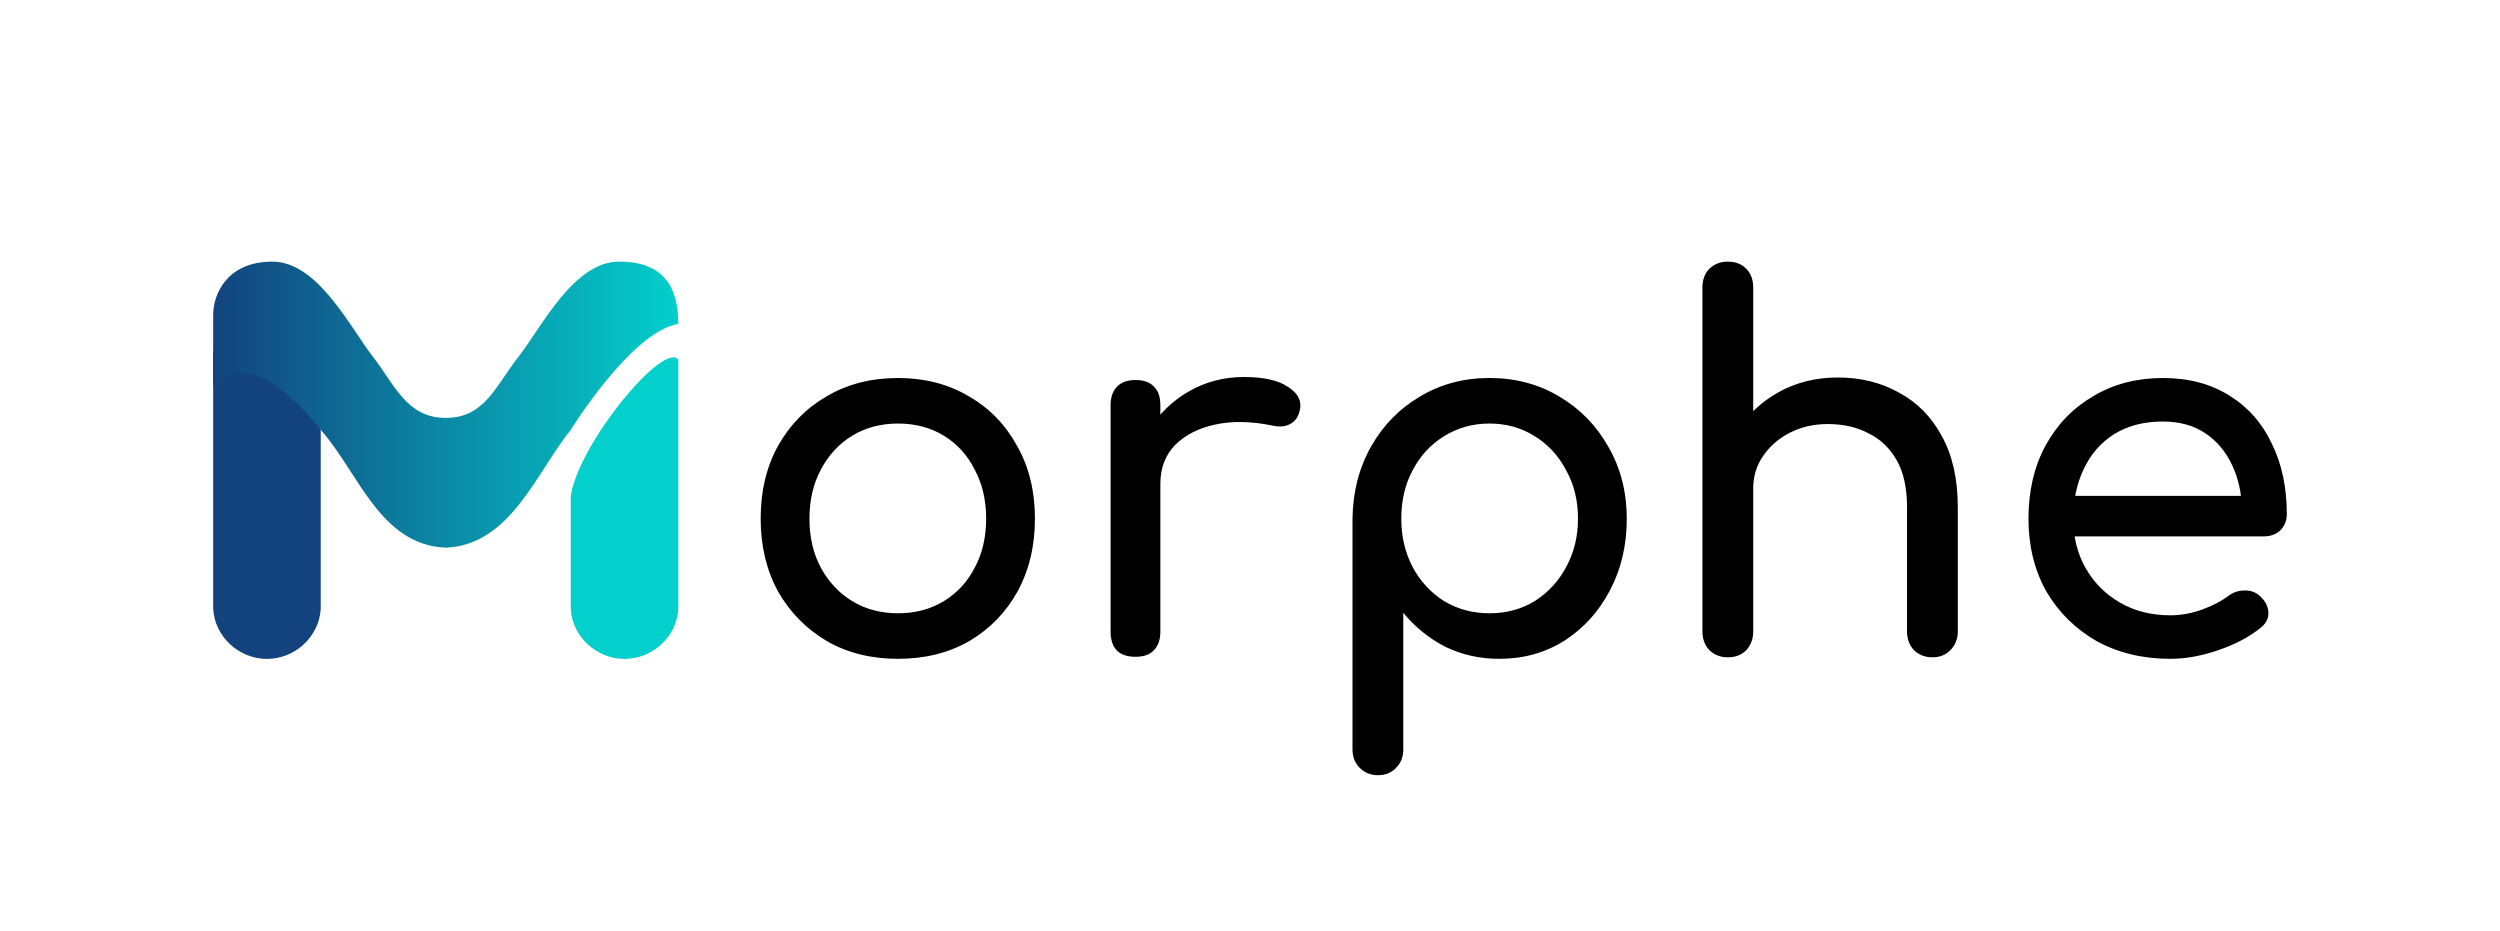
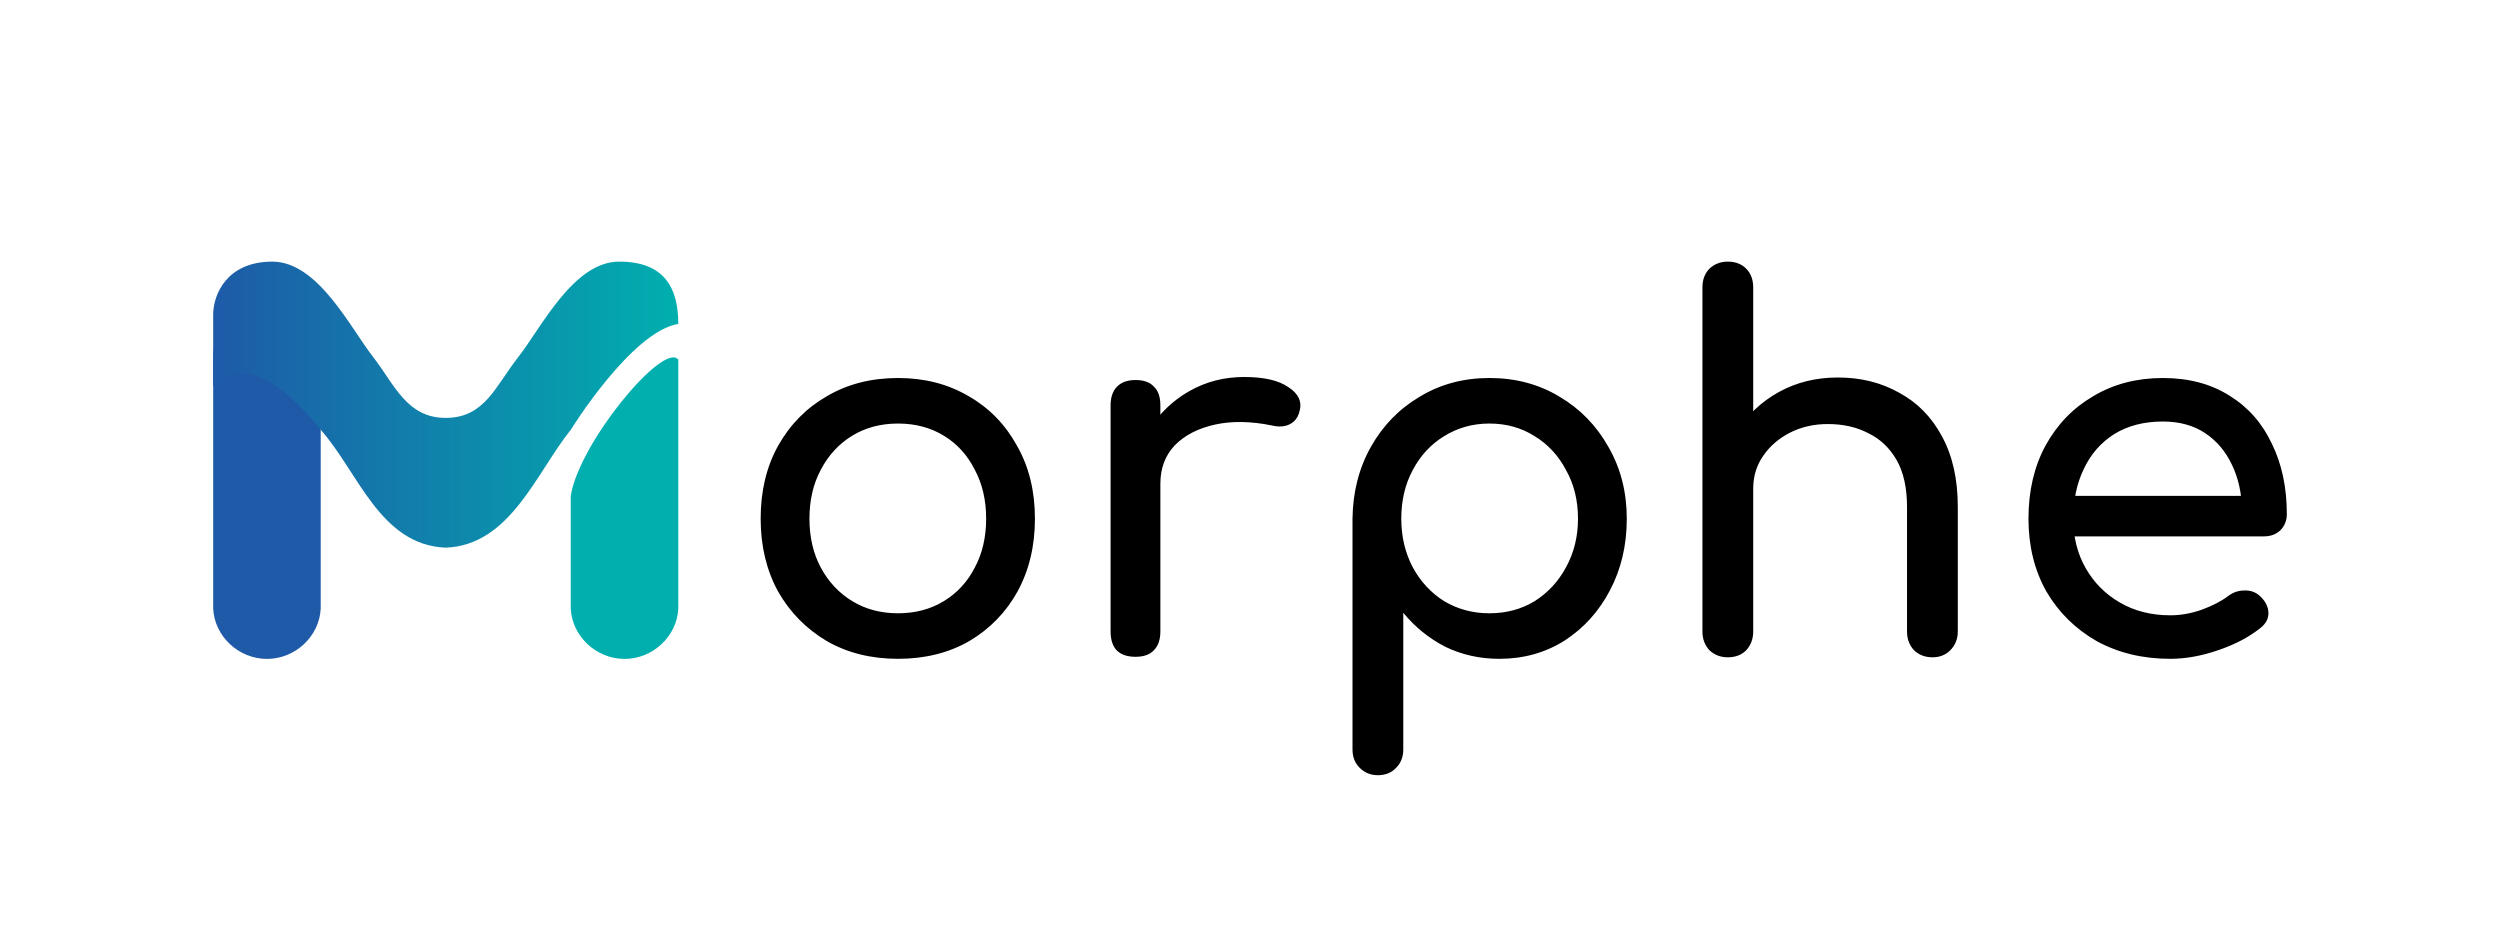
<svg xmlns="http://www.w3.org/2000/svg" width="516" height="192" viewBox="0 0 516 192">
  <defs>
    <linearGradient id="linearGradient2" x1="83" y1="216" x2="429" y2="216" gradientUnits="userSpaceOnUse">
-       <stop offset="0" stop-color="#12437e" />
-       <stop offset="1" stop-color="#03cfcc" />
+       <stop offset="0" stop-color="#1E5AA8" />
+       <stop offset="1" stop-color="#00AFAE" />
    </linearGradient>
  </defs>
  <g id="Letter" transform="matrix(0.2774567,0,0,0.2733333,20.9711,24.48)">
-     <path id="Left" d="M123,140 c-21,0 -39,17 -40,38 v192 c1,21 19,38 40,38 21,0 39,-17 40,-38 V178 c-1,-21 -19,-38 -40,-38 z" fill="#12437e" />
-     <path id="Right" d="M349,285 v85 c1,21 19,38 40,38 21,0 39,-17 40,-38 V182 c-11,-14 -74,63 -80,103 z" fill="#03cfcc" />
+     <path id="Left" d="M123,140 c-21,0 -39,17 -40,38 v192 c1,21 19,38 40,38 21,0 39,-17 40,-38 V178 c-1,-21 -19,-38 -40,-38 z" fill="#1E5AA8" />
+     <path id="Right" d="M349,285 v85 c1,21 19,38 40,38 21,0 39,-17 40,-38 V182 c-11,-14 -74,63 -80,103 z" fill="#00AFAE" />
    <path id="Middle" d="M127,108 c-34,0 -44,25 -44,40 v54 c30,-33 75,27 80,33 28,32 44,87 93,89 48,-2 67,-56 93,-89 0,0 45,-74 80,-80 0,-28 -11,-47 -44,-47 -34,0 -58,50 -75,72 -17,22 -25,46 -54,46 -29,0 -38,-25 -54,-46 -17,-22 -41,-72 -75,-72 z" fill="url(#linearGradient2)" />
  </g>
  <g id="Text" transform="matrix(0.9215735,0,0,0.9215735,-2.078673,16.19545)">
    <path id="Morphe" d="M203.386,129.979 q -9.03,0 -15.942,-3.966 -6.912,-4.08 -10.925,-11.105 -3.902,-7.139 -3.902,-16.318 0,-9.292 3.902,-16.318 4.013,-7.139 10.925,-11.105 6.912,-4.08 15.942,-4.08 8.919,0 15.831,4.08 6.912,3.966 10.814,11.105 4.013,7.026 4.013,16.318 0,9.179 -3.902,16.318 -3.902,7.026 -10.814,11.105 -6.912,3.966 -15.942,3.966 z m 0,-10.199 q 5.797,0 10.256,-2.72 4.459,-2.72 6.912,-7.479 2.564,-4.759 2.564,-10.992 0,-6.233 -2.564,-10.992 -2.453,-4.873 -6.912,-7.592 -4.459,-2.72 -10.256,-2.72 -5.797,0 -10.256,2.72 -4.459,2.72 -7.023,7.592 -2.564,4.759 -2.564,10.992 0,6.233 2.564,10.992 2.564,4.759 7.023,7.479 4.459,2.72 10.256,2.72 z M 256.452,90.77 q 0,-6.799 3.233,-12.125 3.344,-5.439 8.919,-8.612 5.574,-3.173 12.263,-3.173 6.689,0 9.922,2.266 3.344,2.153 2.564,5.213 -0.334,1.586 -1.338,2.493 -0.892,0.793 -2.118,1.02 -1.226,0.227 -2.676,-0.113 -7.135,-1.473 -12.821,-0.227 -5.686,1.247 -9.03,4.646 -3.233,3.4 -3.233,8.612 z m 0.111,38.756 q -2.676,0 -4.125,-1.36 -1.449,-1.473 -1.449,-4.306 V 73.205 q 0,-2.72 1.449,-4.193 1.449,-1.473 4.125,-1.473 2.787,0 4.125,1.473 1.449,1.36 1.449,4.193 v 50.654 q 0,2.72 -1.449,4.193 -1.338,1.473 -4.125,1.473 z m 54.292,26.517 q -2.453,0 -4.125,-1.7 -1.561,-1.587 -1.561,-4.08 V 98.589 q 0.111,-8.952 4.125,-16.092 4.013,-7.139 10.925,-11.219 6.912,-4.193 15.608,-4.193 8.807,0 15.719,4.193 6.912,4.08 10.925,11.219 4.125,7.139 4.125,16.092 0,8.952 -3.79,16.092 -3.679,7.026 -10.145,11.219 -6.466,4.08 -14.604,4.08 -6.577,0 -12.152,-2.72 -5.463,-2.833 -9.365,-7.593 v 30.597 q 0,2.493 -1.561,4.08 -1.561,1.7 -4.125,1.7 z m 24.972,-36.263 q 5.686,0 10.145,-2.72 4.459,-2.833 7.023,-7.592 2.676,-4.873 2.676,-10.879 0,-6.119 -2.676,-10.879 -2.564,-4.873 -7.023,-7.592 -4.459,-2.833 -10.145,-2.833 -5.574,0 -10.145,2.833 -4.459,2.72 -7.023,7.592 -2.564,4.759 -2.564,10.879 0,6.006 2.564,10.879 2.564,4.759 7.023,7.592 4.571,2.72 10.145,2.72 z m 53.4,-12.805 q -2.453,0 -4.125,-1.586 -1.561,-1.7 -1.561,-4.193 V 46.801 q 0,-2.606 1.561,-4.193 1.672,-1.586 4.125,-1.586 2.564,0 4.125,1.586 1.561,1.586 1.561,4.193 v 54.394 q 0,2.493 -1.561,4.193 -1.561,1.586 -4.125,1.586 z m 45.82,22.664 q -2.453,0 -4.125,-1.587 -1.561,-1.7 -1.561,-4.193 V 95.982 q 0,-6.459 -2.341,-10.539 -2.341,-4.08 -6.355,-6.006 -3.902,-2.04 -9.03,-2.04 -4.682,0 -8.473,1.926 -3.79,1.926 -6.02,5.213 -2.23,3.173 -2.23,7.366 h -7.023 q 0,-7.139 3.345,-12.692 3.456,-5.666 9.365,-8.952 5.909,-3.286 13.266,-3.286 7.692,0 13.712,3.4 6.132,3.286 9.588,9.746 3.567,6.459 3.567,15.865 v 27.877 q 0,2.493 -1.672,4.193 -1.561,1.587 -4.013,1.587 z m -45.82,0 q -2.453,0 -4.125,-1.587 -1.561,-1.7 -1.561,-4.193 V 73.318 q 0,-2.606 1.561,-4.193 1.672,-1.586 4.125,-1.586 2.564,0 4.125,1.586 1.561,1.586 1.561,4.193 v 50.541 q 0,2.493 -1.561,4.193 -1.561,1.587 -4.125,1.587 z m 99.108,0.34 q -9.253,0 -16.499,-3.966 -7.135,-4.08 -11.26,-11.105 -4.013,-7.139 -4.013,-16.318 0,-9.292 3.79,-16.318 3.902,-7.139 10.702,-11.105 6.801,-4.08 15.608,-4.08 8.696,0 14.939,3.966 6.243,3.853 9.476,10.765 3.345,6.799 3.345,15.752 0,2.153 -1.449,3.626 -1.449,1.36 -3.679,1.36 h -44.928 v -9.066 h 44.593 l -4.571,3.173 q -0.112,-5.666 -2.23,-10.086 -2.118,-4.533 -6.02,-7.139 -3.902,-2.606 -9.476,-2.606 -6.355,0 -10.925,2.833 -4.459,2.833 -6.8,7.819 -2.341,4.873 -2.341,11.105 0,6.233 2.787,11.105 2.787,4.873 7.692,7.706 4.905,2.833 11.26,2.833 3.456,0 7.023,-1.247 3.679,-1.36 5.909,-3.06 1.672,-1.247 3.567,-1.247 2.007,-0.113 3.456,1.133 1.895,1.7 2.007,3.74 0.112,2.04 -1.784,3.513 -3.79,3.06 -9.476,4.986 -5.574,1.926 -10.702,1.926 z" fill="#000000" />
  </g>
</svg>
